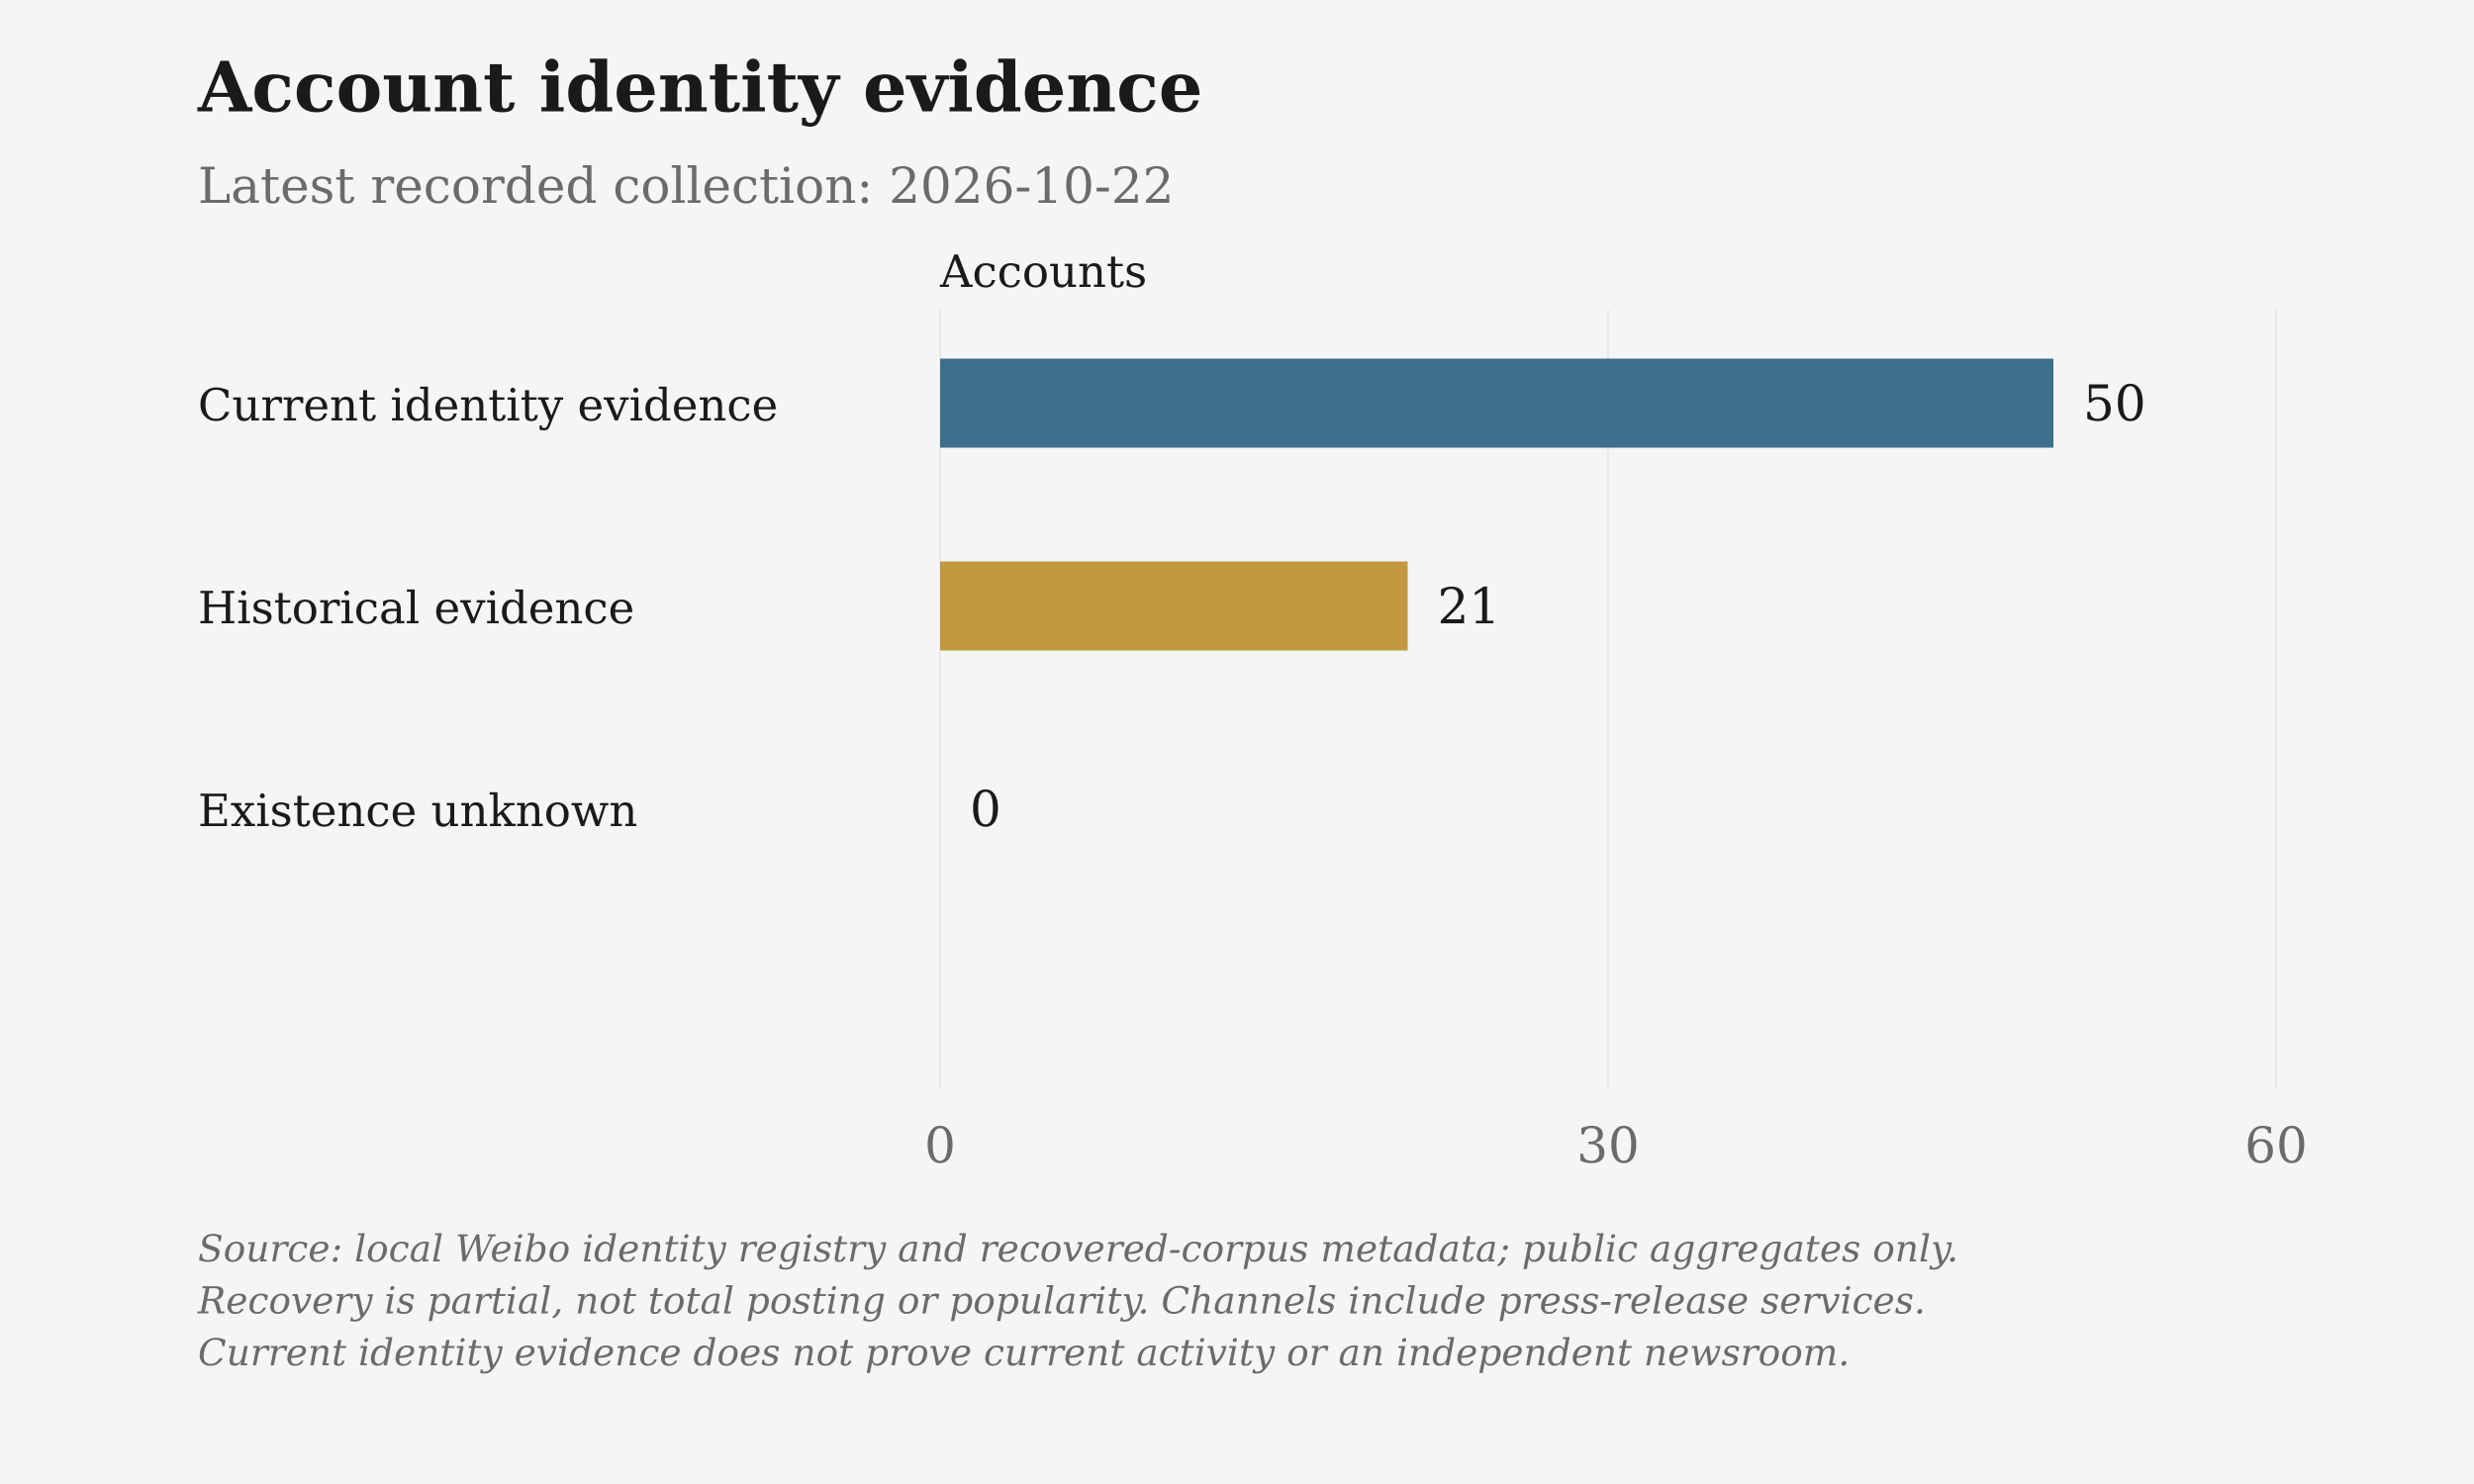
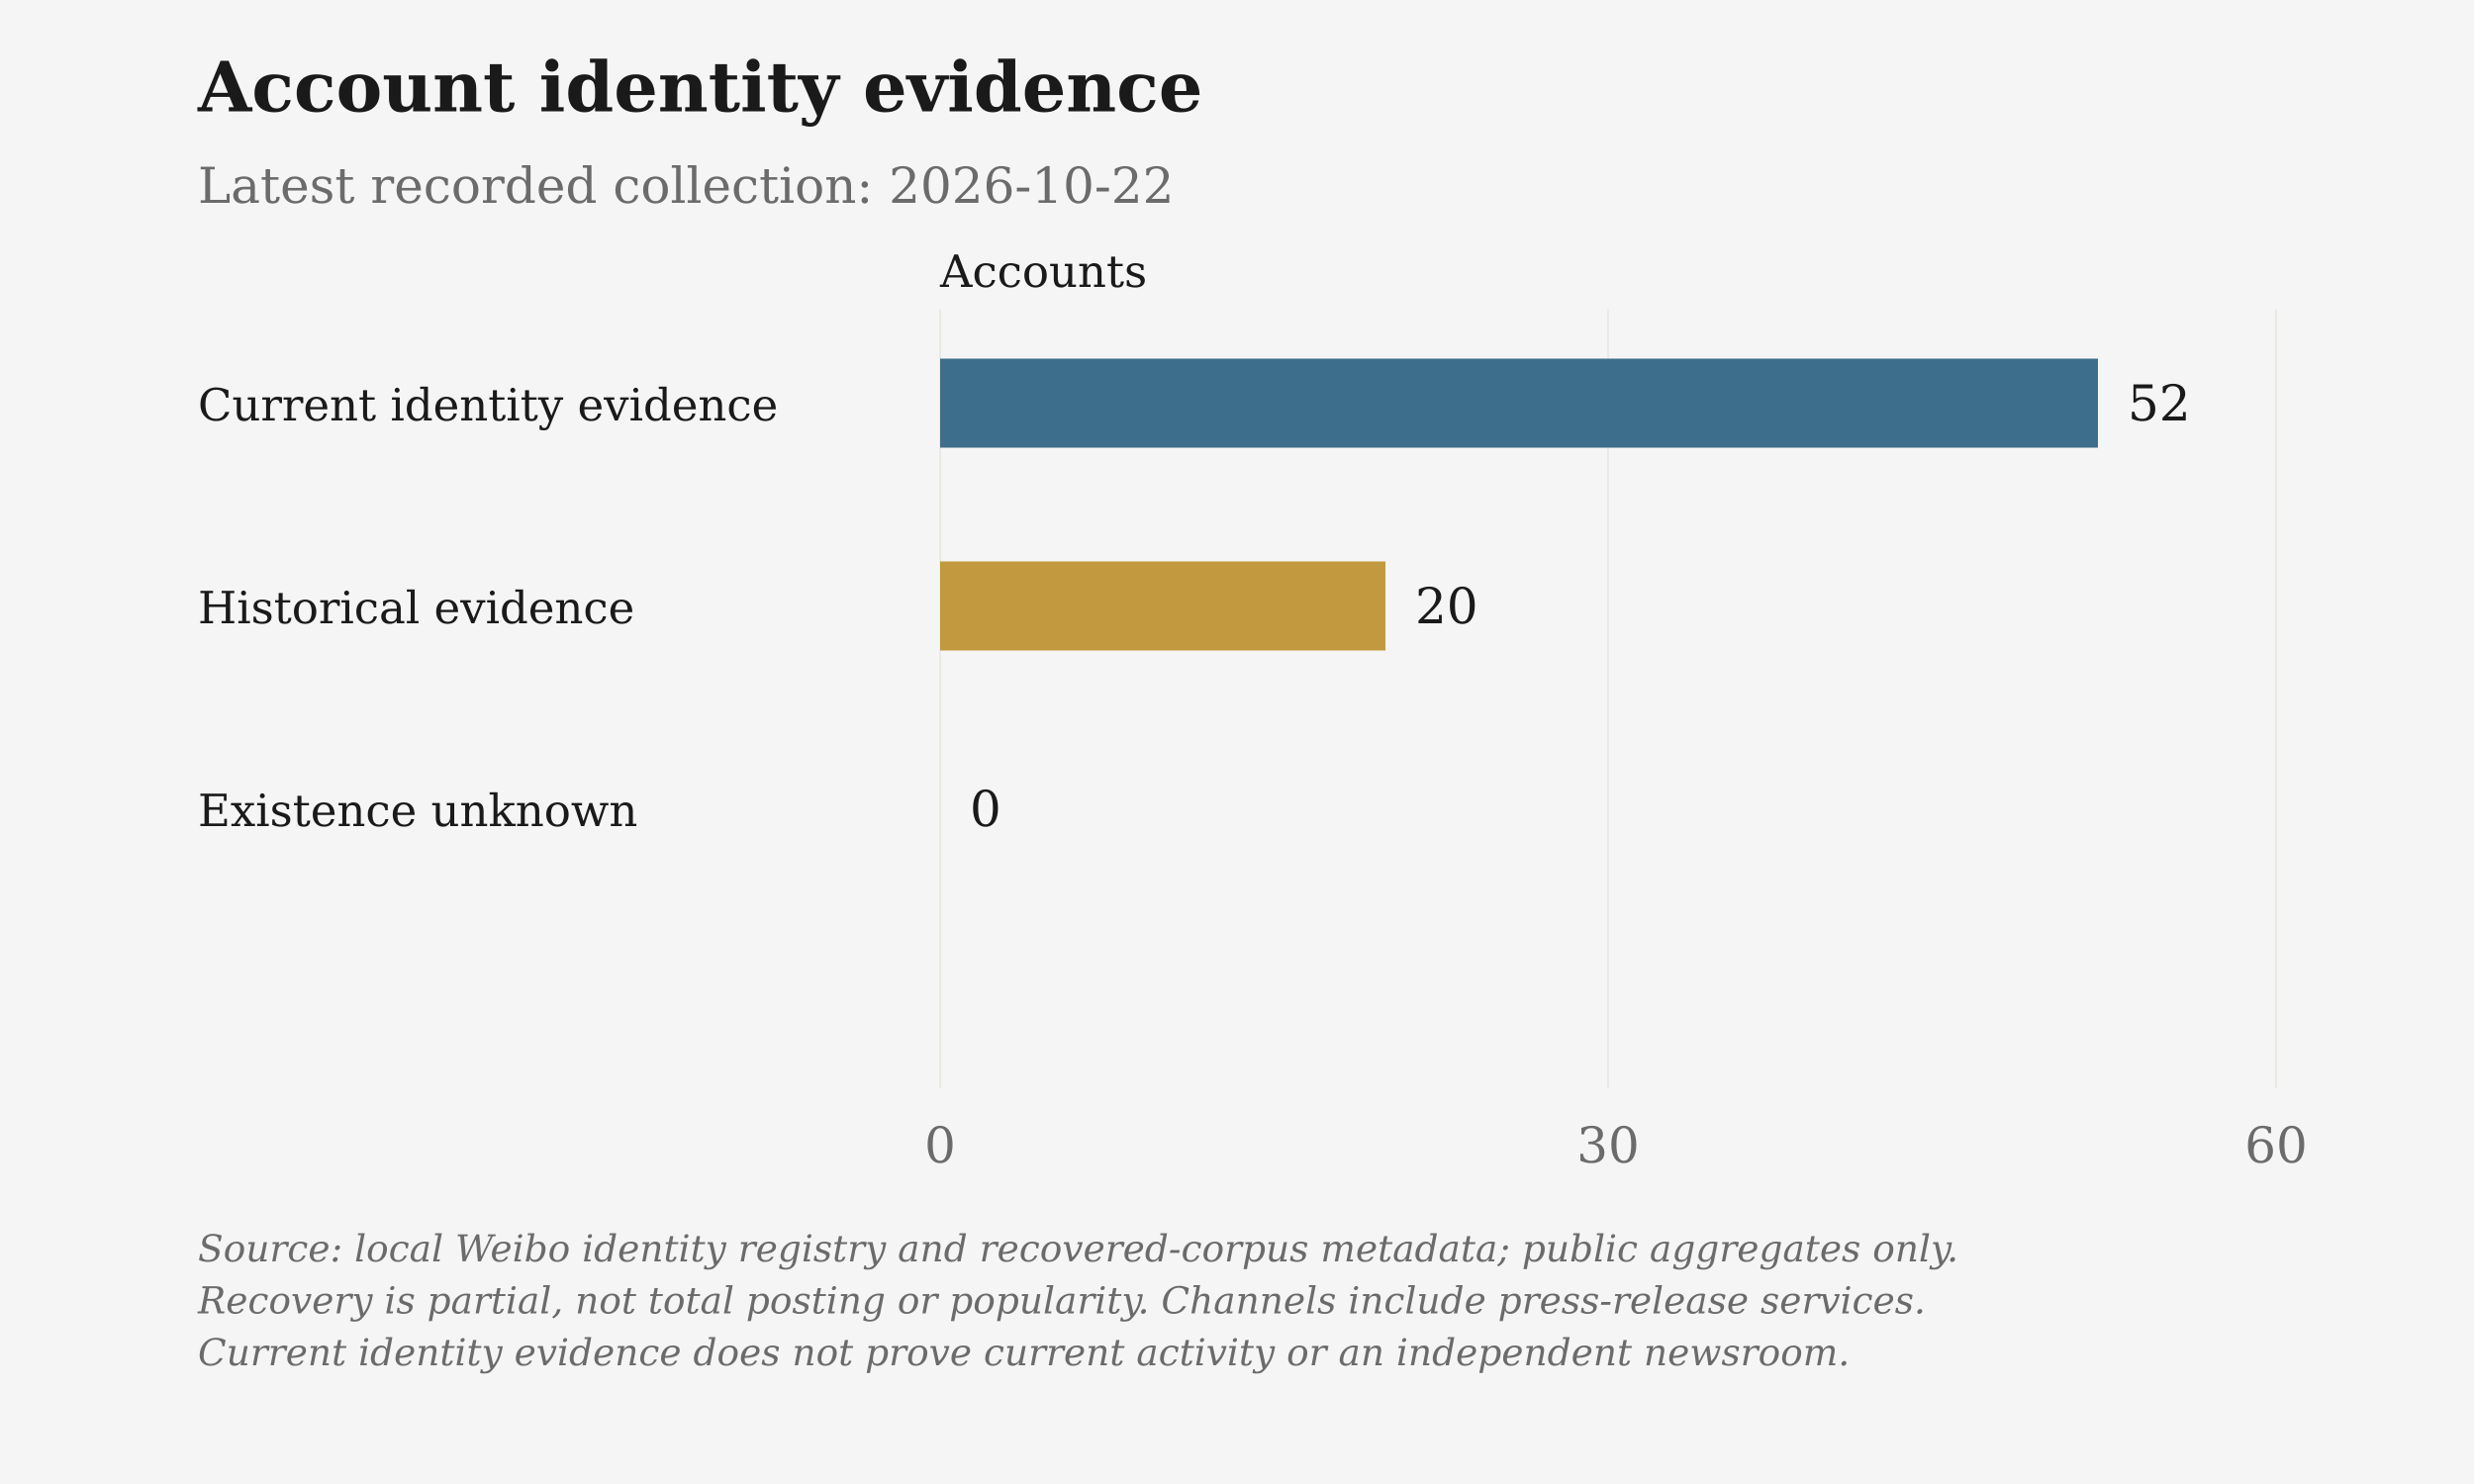
<svg xmlns="http://www.w3.org/2000/svg" viewBox="0 0 1000 600" role="img" aria-label="Account identity evidence">
  <rect class="chart-background" width="1000" height="600" fill="#F5F5F5" />
  <g font-family="DejaVu Serif, Georgia, 'Times New Roman', serif" font-size="20" fill="#6B6B6B">
    <text x="80" y="45" font-size="28" font-weight="bold" fill="#1A1A1A">Account identity evidence</text>
    <text x="80" y="82">Latest recorded collection: 2026-10-22</text>
    <text class="axis-unit" x="380" y="116" font-size="18" fill="#1A1A1A">Accounts</text>
    <path d="M380.00 125V440" stroke="#D6D3CC" stroke-opacity=".6" stroke-width=".5" />
    <text x="380.00" y="470" text-anchor="middle">0</text>
    <path d="M650.00 125V440" stroke="#D6D3CC" stroke-opacity=".6" stroke-width=".5" />
    <text x="650.00" y="470" text-anchor="middle">30</text>
    <path d="M920.00 125V440" stroke="#D6D3CC" stroke-opacity=".6" stroke-width=".5" />
    <text x="920.00" y="470" text-anchor="middle">60</text>
    <text x="80" y="170" font-size="18" fill="#1A1A1A">Current identity evidence</text>
-     <rect class="data-bar" data-label="Current identity evidence" data-value="50" x="380" y="145" width="450.00" height="36" fill="#3D6F8C" />
-     <text x="842.00" y="170" fill="#1A1A1A">50</text>
+     <rect class="data-bar" data-label="Current identity evidence" data-value="52" x="380" y="145" width="468.00" height="36" fill="#3D6F8C" />
+     <text x="860.00" y="170" fill="#1A1A1A">52</text>
    <text x="80" y="252" font-size="18" fill="#1A1A1A">Historical evidence</text>
-     <rect class="data-bar" data-label="Historical evidence" data-value="21" x="380" y="227" width="189.00" height="36" fill="#C2993E" />
-     <text x="581.00" y="252" fill="#1A1A1A">21</text>
+     <rect class="data-bar" data-label="Historical evidence" data-value="20" x="380" y="227" width="180.00" height="36" fill="#C2993E" />
+     <text x="572.00" y="252" fill="#1A1A1A">20</text>
    <text x="80" y="334" font-size="18" fill="#1A1A1A">Existence unknown</text>
    <rect class="data-bar" data-label="Existence unknown" data-value="0" x="380" y="309" width="0.00" height="36" fill="#6B6B6B" />
    <text x="392.00" y="334" fill="#1A1A1A">0</text>
    <text class="figure-source" x="80" y="510" font-size="15" font-style="italic">Source: local Weibo identity registry and recovered-corpus metadata; public aggregates only.</text>
    <text class="figure-source" x="80" y="531" font-size="15" font-style="italic">Recovery is partial, not total posting or popularity. Channels include press-release services.</text>
    <text class="figure-source" x="80" y="552" font-size="15" font-style="italic">Current identity evidence does not prove current activity or an independent newsroom.</text>
  </g>
</svg>
